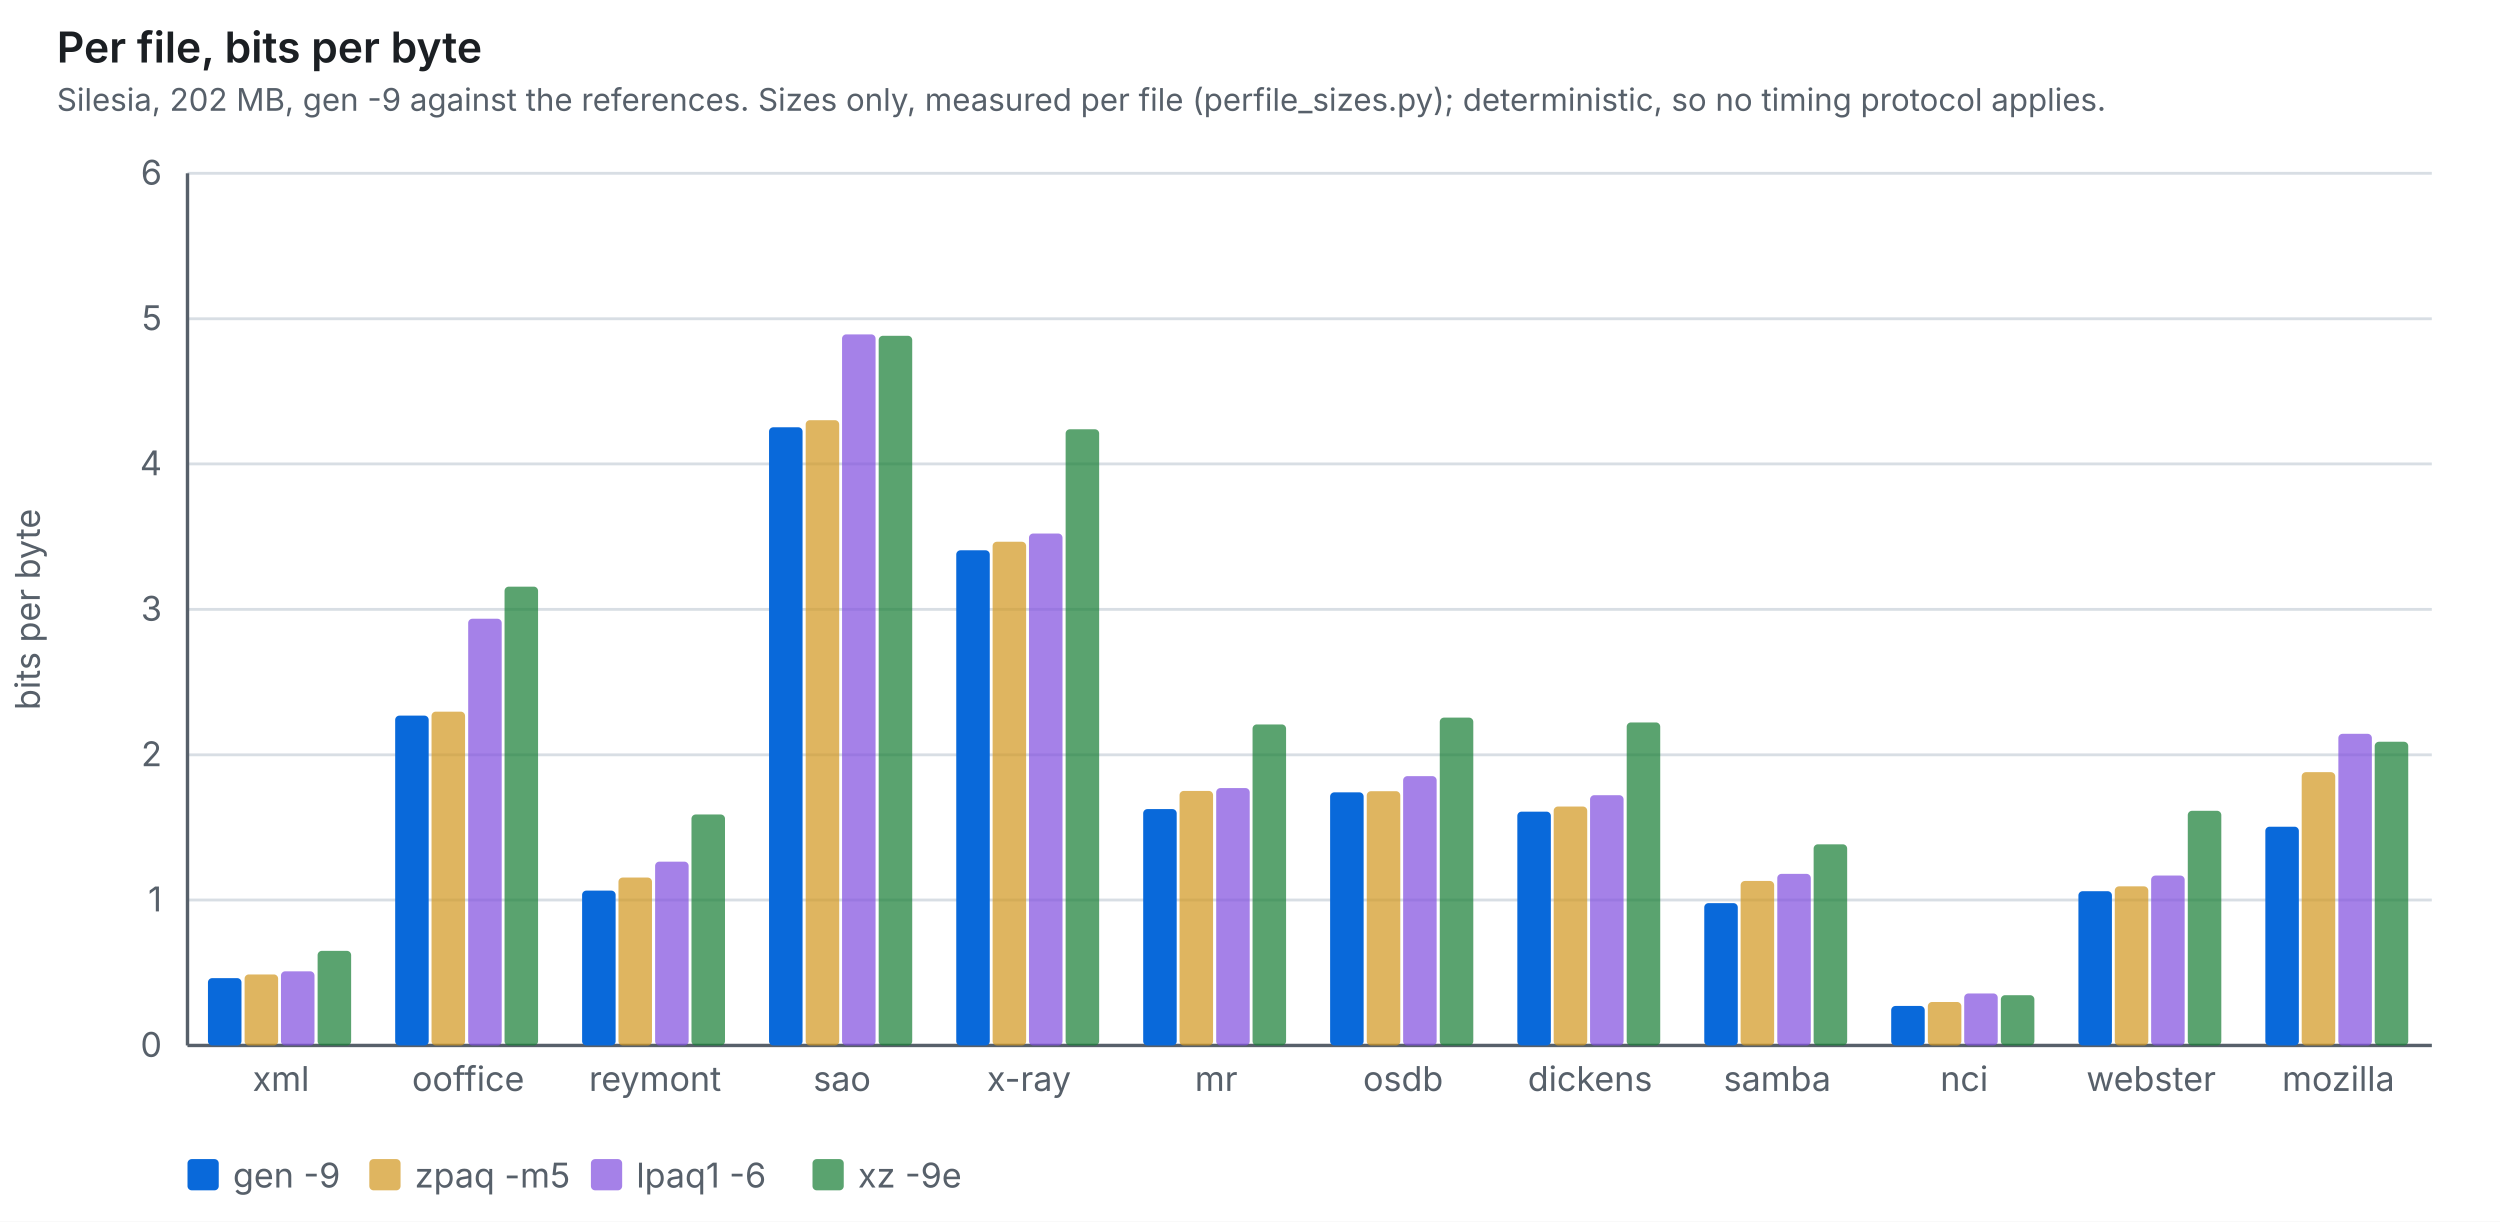
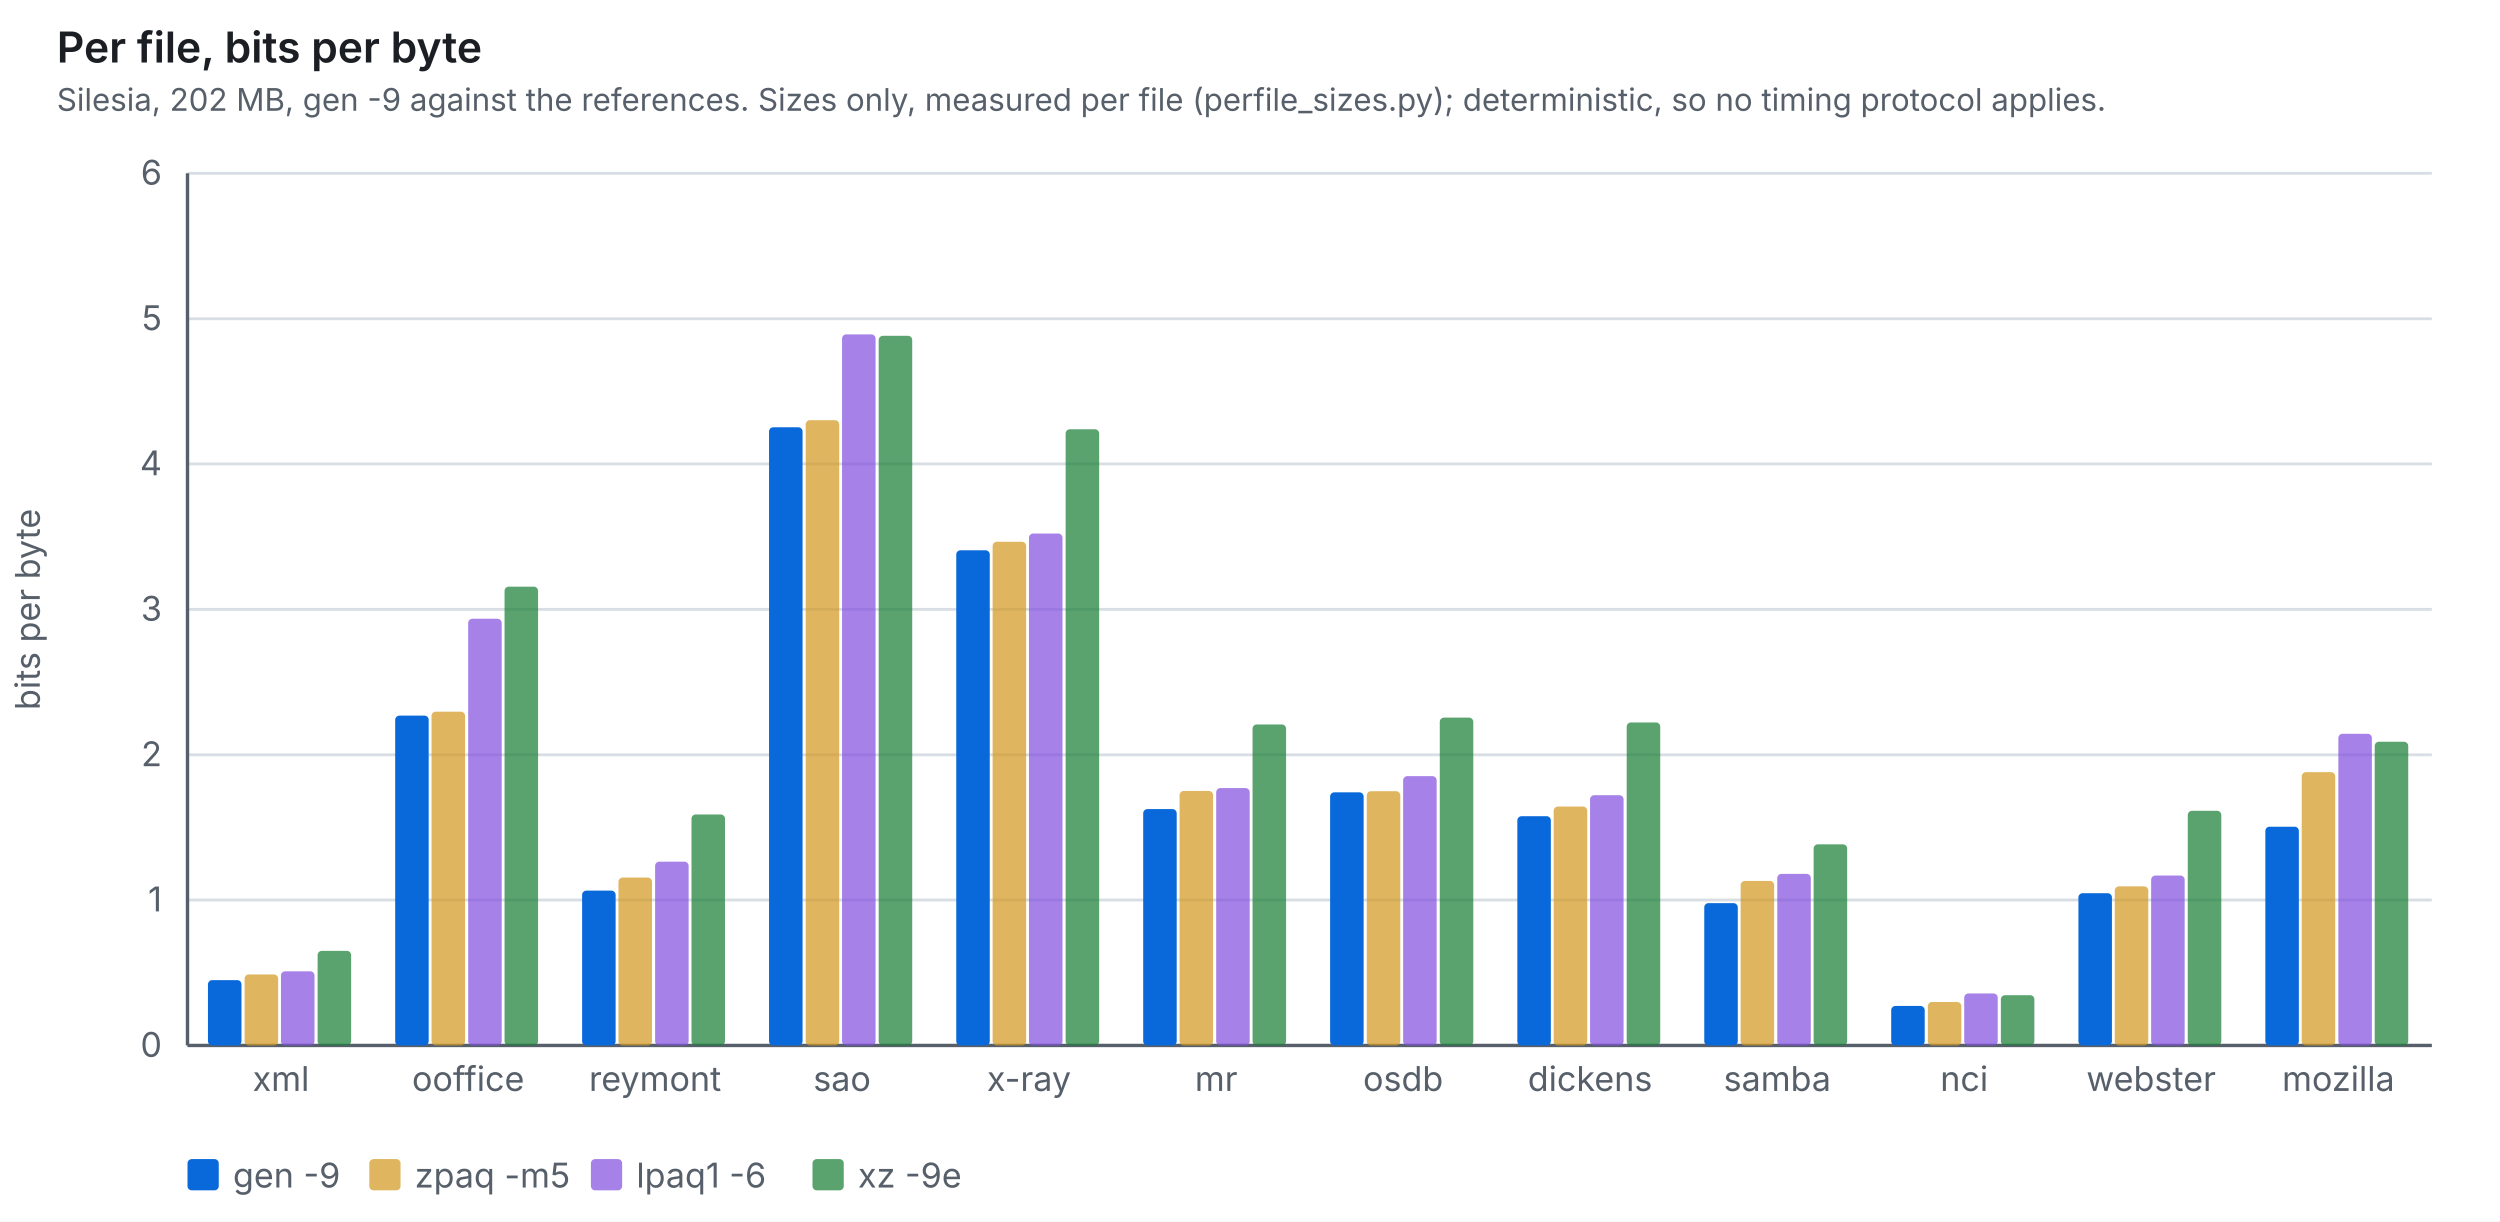
<svg xmlns="http://www.w3.org/2000/svg" width="880" height="430" viewBox="0 0 880 430" font-family="system-ui">
  <style>
  .bg   { fill: #ffffff; }
  .fg   { fill: #1b1f23; }
  .grid { stroke: #d8dee4; stroke-width: 1; }
  .axis { stroke: #57606a; stroke-width: 1.2; }
  .lbl  { fill: #57606a; font: 12px system-ui, -apple-system, Segoe UI, sans-serif; }
  .ttl  { fill: #1b1f23; font: 600 15px system-ui, -apple-system, Segoe UI, sans-serif; }
  .sub  { fill: #57606a; font: 11px system-ui, -apple-system, Segoe UI, sans-serif; }
  .tag  { fill: #1b1f23; font: 11px system-ui, -apple-system, Segoe UI, sans-serif; }
  .tagb { fill: #1b1f23; font: 600 11px system-ui, -apple-system, Segoe UI, sans-serif; }
  .gen  { stroke: #0969da; fill: #0969da; }
  .genl { stroke: #0969da; stroke-width: 2.2; fill: none; }
  .oldl { stroke: #8c959f; stroke-width: 2; fill: none; stroke-dasharray: 5 4; }
  .oldd { stroke: #8c959f; fill: none; stroke-width: 2; }
  @media (prefers-color-scheme: dark) {
    .bg   { fill: #0d1117; }
    .fg   { fill: #e6edf3; }
    .grid { stroke: #30363d; }
    .axis { stroke: #8b949e; }
    .lbl  { fill: #8b949e; }
    .ttl  { fill: #e6edf3; }
    .sub  { fill: #8b949e; }
    .tag  { fill: #e6edf3; }
    .tagb { fill: #e6edf3; }
    .gen  { stroke: #58a6ff; fill: #58a6ff; }
    .genl { stroke: #58a6ff; }
    .oldl { stroke: #6e7681; }
    .oldd { stroke: #6e7681; }
  }
</style>
  <rect class="bg" width="880" height="430" />
  <text class="ttl" x="20" y="22">Per file, bits per byte</text>
  <text class="sub" x="20" y="39">Silesia, 202 MB, gen -9 against the references. Sizes only, measured per file (perfile_sizes.py); deterministic, so no timing protocol applies.</text>
  <text class="lbl" x="461.0" y="420" text-anchor="middle" />
  <text class="lbl" x="14" y="214.5" text-anchor="middle" transform="rotate(-90 14 214.5)">bits per byte</text>
  <line class="grid" x1="66" y1="368.0" x2="856" y2="368.0" />
  <text class="lbl" x="57" y="372.0" text-anchor="end">0</text>
  <line class="grid" x1="66" y1="316.8" x2="856" y2="316.8" />
  <text class="lbl" x="57" y="320.8" text-anchor="end">1</text>
  <line class="grid" x1="66" y1="265.7" x2="856" y2="265.7" />
  <text class="lbl" x="57" y="269.7" text-anchor="end">2</text>
  <line class="grid" x1="66" y1="214.5" x2="856" y2="214.5" />
  <text class="lbl" x="57" y="218.5" text-anchor="end">3</text>
  <line class="grid" x1="66" y1="163.3" x2="856" y2="163.3" />
  <text class="lbl" x="57" y="167.3" text-anchor="end">4</text>
  <line class="grid" x1="66" y1="112.2" x2="856" y2="112.2" />
  <text class="lbl" x="57" y="116.2" text-anchor="end">5</text>
  <line class="grid" x1="66" y1="61.0" x2="856" y2="61.0" />
  <text class="lbl" x="57" y="65.0" text-anchor="end">6</text>
  <line class="axis" x1="66" y1="61" x2="66" y2="368" />
  <line class="axis" x1="66" y1="368" x2="856" y2="368" />
-   <rect x="73.2" y="344.3" width="11.8" height="23.7" fill="#0969da" opacity="1.0" rx="1.5" />
+   <rect x="73.2" y="345.0" width="11.8" height="23.0" fill="#0969da" opacity="1.0" rx="1.5" />
  <rect x="86.1" y="343.0" width="11.8" height="25.0" fill="#d29922" opacity="0.72" rx="1.5" />
  <rect x="98.9" y="341.9" width="11.8" height="26.1" fill="#8250df" opacity="0.72" rx="1.5" />
  <rect x="111.8" y="334.7" width="11.8" height="33.3" fill="#1a7f37" opacity="0.72" rx="1.5" />
  <text class="lbl" x="98.9" y="384.0" text-anchor="middle">xml</text>
  <rect x="139.1" y="251.9" width="11.8" height="116.1" fill="#0969da" opacity="1.0" rx="1.5" />
  <rect x="151.9" y="250.5" width="11.8" height="117.5" fill="#d29922" opacity="0.72" rx="1.5" />
  <rect x="164.8" y="217.8" width="11.8" height="150.2" fill="#8250df" opacity="0.72" rx="1.5" />
  <rect x="177.6" y="206.5" width="11.8" height="161.5" fill="#1a7f37" opacity="0.72" rx="1.5" />
  <text class="lbl" x="164.8" y="384.0" text-anchor="middle">ooffice</text>
  <rect x="204.9" y="313.5" width="11.8" height="54.5" fill="#0969da" opacity="1.0" rx="1.5" />
  <rect x="217.7" y="308.9" width="11.8" height="59.1" fill="#d29922" opacity="0.72" rx="1.5" />
  <rect x="230.6" y="303.3" width="11.8" height="64.7" fill="#8250df" opacity="0.72" rx="1.5" />
  <rect x="243.4" y="286.7" width="11.8" height="81.3" fill="#1a7f37" opacity="0.72" rx="1.5" />
  <text class="lbl" x="230.6" y="384.0" text-anchor="middle">reymont</text>
  <rect x="270.7" y="150.4" width="11.8" height="217.6" fill="#0969da" opacity="1.0" rx="1.5" />
  <rect x="283.6" y="147.9" width="11.8" height="220.1" fill="#d29922" opacity="0.72" rx="1.5" />
  <rect x="296.4" y="117.7" width="11.8" height="250.3" fill="#8250df" opacity="0.72" rx="1.5" />
  <rect x="309.3" y="118.2" width="11.8" height="249.8" fill="#1a7f37" opacity="0.72" rx="1.5" />
  <text class="lbl" x="296.4" y="384.0" text-anchor="middle">sao</text>
  <rect x="336.6" y="193.7" width="11.8" height="174.3" fill="#0969da" opacity="1.0" rx="1.5" />
  <rect x="349.4" y="190.7" width="11.8" height="177.3" fill="#d29922" opacity="0.72" rx="1.5" />
  <rect x="362.2" y="187.8" width="11.8" height="180.2" fill="#8250df" opacity="0.72" rx="1.5" />
  <rect x="375.1" y="151.1" width="11.8" height="216.9" fill="#1a7f37" opacity="0.72" rx="1.5" />
  <text class="lbl" x="362.2" y="384.0" text-anchor="middle">x-ray</text>
  <rect x="402.4" y="284.8" width="11.8" height="83.2" fill="#0969da" opacity="1.0" rx="1.5" />
  <rect x="415.2" y="278.4" width="11.8" height="89.6" fill="#d29922" opacity="0.72" rx="1.5" />
  <rect x="428.1" y="277.4" width="11.8" height="90.6" fill="#8250df" opacity="0.72" rx="1.5" />
  <rect x="440.9" y="255.0" width="11.8" height="113.0" fill="#1a7f37" opacity="0.72" rx="1.5" />
  <text class="lbl" x="428.1" y="384.0" text-anchor="middle">mr</text>
  <rect x="468.2" y="278.9" width="11.8" height="89.1" fill="#0969da" opacity="1.0" rx="1.5" />
  <rect x="481.1" y="278.5" width="11.8" height="89.5" fill="#d29922" opacity="0.72" rx="1.5" />
  <rect x="493.9" y="273.2" width="11.8" height="94.8" fill="#8250df" opacity="0.72" rx="1.5" />
  <rect x="506.8" y="252.6" width="11.8" height="115.4" fill="#1a7f37" opacity="0.72" rx="1.5" />
  <text class="lbl" x="493.9" y="384.0" text-anchor="middle">osdb</text>
-   <rect x="534.1" y="285.7" width="11.8" height="82.3" fill="#0969da" opacity="1.0" rx="1.5" />
+   <rect x="534.1" y="287.3" width="11.8" height="80.7" fill="#0969da" opacity="1.0" rx="1.5" />
  <rect x="546.9" y="283.9" width="11.8" height="84.1" fill="#d29922" opacity="0.72" rx="1.5" />
  <rect x="559.7" y="279.9" width="11.8" height="88.1" fill="#8250df" opacity="0.72" rx="1.5" />
  <rect x="572.6" y="254.3" width="11.8" height="113.7" fill="#1a7f37" opacity="0.72" rx="1.5" />
  <text class="lbl" x="559.7" y="384.0" text-anchor="middle">dickens</text>
  <rect x="599.9" y="317.9" width="11.8" height="50.1" fill="#0969da" opacity="1.0" rx="1.5" />
  <rect x="612.7" y="310.1" width="11.8" height="57.9" fill="#d29922" opacity="0.72" rx="1.5" />
  <rect x="625.6" y="307.6" width="11.8" height="60.4" fill="#8250df" opacity="0.72" rx="1.5" />
  <rect x="638.4" y="297.2" width="11.8" height="70.8" fill="#1a7f37" opacity="0.72" rx="1.5" />
  <text class="lbl" x="625.6" y="384.0" text-anchor="middle">samba</text>
  <rect x="665.7" y="354.1" width="11.8" height="13.9" fill="#0969da" opacity="1.0" rx="1.5" />
  <rect x="678.6" y="352.7" width="11.8" height="15.3" fill="#d29922" opacity="0.72" rx="1.5" />
  <rect x="691.4" y="349.7" width="11.8" height="18.3" fill="#8250df" opacity="0.72" rx="1.5" />
  <rect x="704.3" y="350.3" width="11.8" height="17.7" fill="#1a7f37" opacity="0.72" rx="1.5" />
  <text class="lbl" x="691.4" y="384.0" text-anchor="middle">nci</text>
-   <rect x="731.6" y="313.7" width="11.8" height="54.3" fill="#0969da" opacity="1.0" rx="1.5" />
+   <rect x="731.6" y="314.4" width="11.8" height="53.6" fill="#0969da" opacity="1.0" rx="1.5" />
  <rect x="744.4" y="312.0" width="11.8" height="56.0" fill="#d29922" opacity="0.72" rx="1.5" />
  <rect x="757.2" y="308.2" width="11.8" height="59.8" fill="#8250df" opacity="0.72" rx="1.5" />
  <rect x="770.1" y="285.4" width="11.8" height="82.6" fill="#1a7f37" opacity="0.72" rx="1.5" />
  <text class="lbl" x="757.2" y="384.0" text-anchor="middle">webster</text>
  <rect x="797.4" y="291.0" width="11.8" height="77.0" fill="#0969da" opacity="1.0" rx="1.5" />
  <rect x="810.2" y="271.8" width="11.8" height="96.2" fill="#d29922" opacity="0.72" rx="1.5" />
  <rect x="823.1" y="258.3" width="11.8" height="109.7" fill="#8250df" opacity="0.72" rx="1.5" />
  <rect x="835.9" y="261.1" width="11.8" height="106.9" fill="#1a7f37" opacity="0.72" rx="1.5" />
  <text class="lbl" x="823.1" y="384.0" text-anchor="middle">mozilla</text>
  <rect x="66" y="408" width="11" height="11" fill="#0969da" opacity="1.0" rx="1.5" />
  <text class="lbl" x="82.0" y="418.0" text-anchor="start">gen -9</text>
  <rect x="130.0" y="408" width="11" height="11" fill="#d29922" opacity="0.72" rx="1.5" />
  <text class="lbl" x="146.0" y="418.0" text-anchor="start">zpaq -m5</text>
  <rect x="208.0" y="408" width="11" height="11" fill="#8250df" opacity="0.72" rx="1.5" />
  <text class="lbl" x="224.0" y="418.0" text-anchor="start">lpaq1 -6</text>
  <rect x="286.0" y="408" width="11" height="11" fill="#1a7f37" opacity="0.72" rx="1.5" />
  <text class="lbl" x="302.0" y="418.0" text-anchor="start">xz -9e</text>
</svg>
